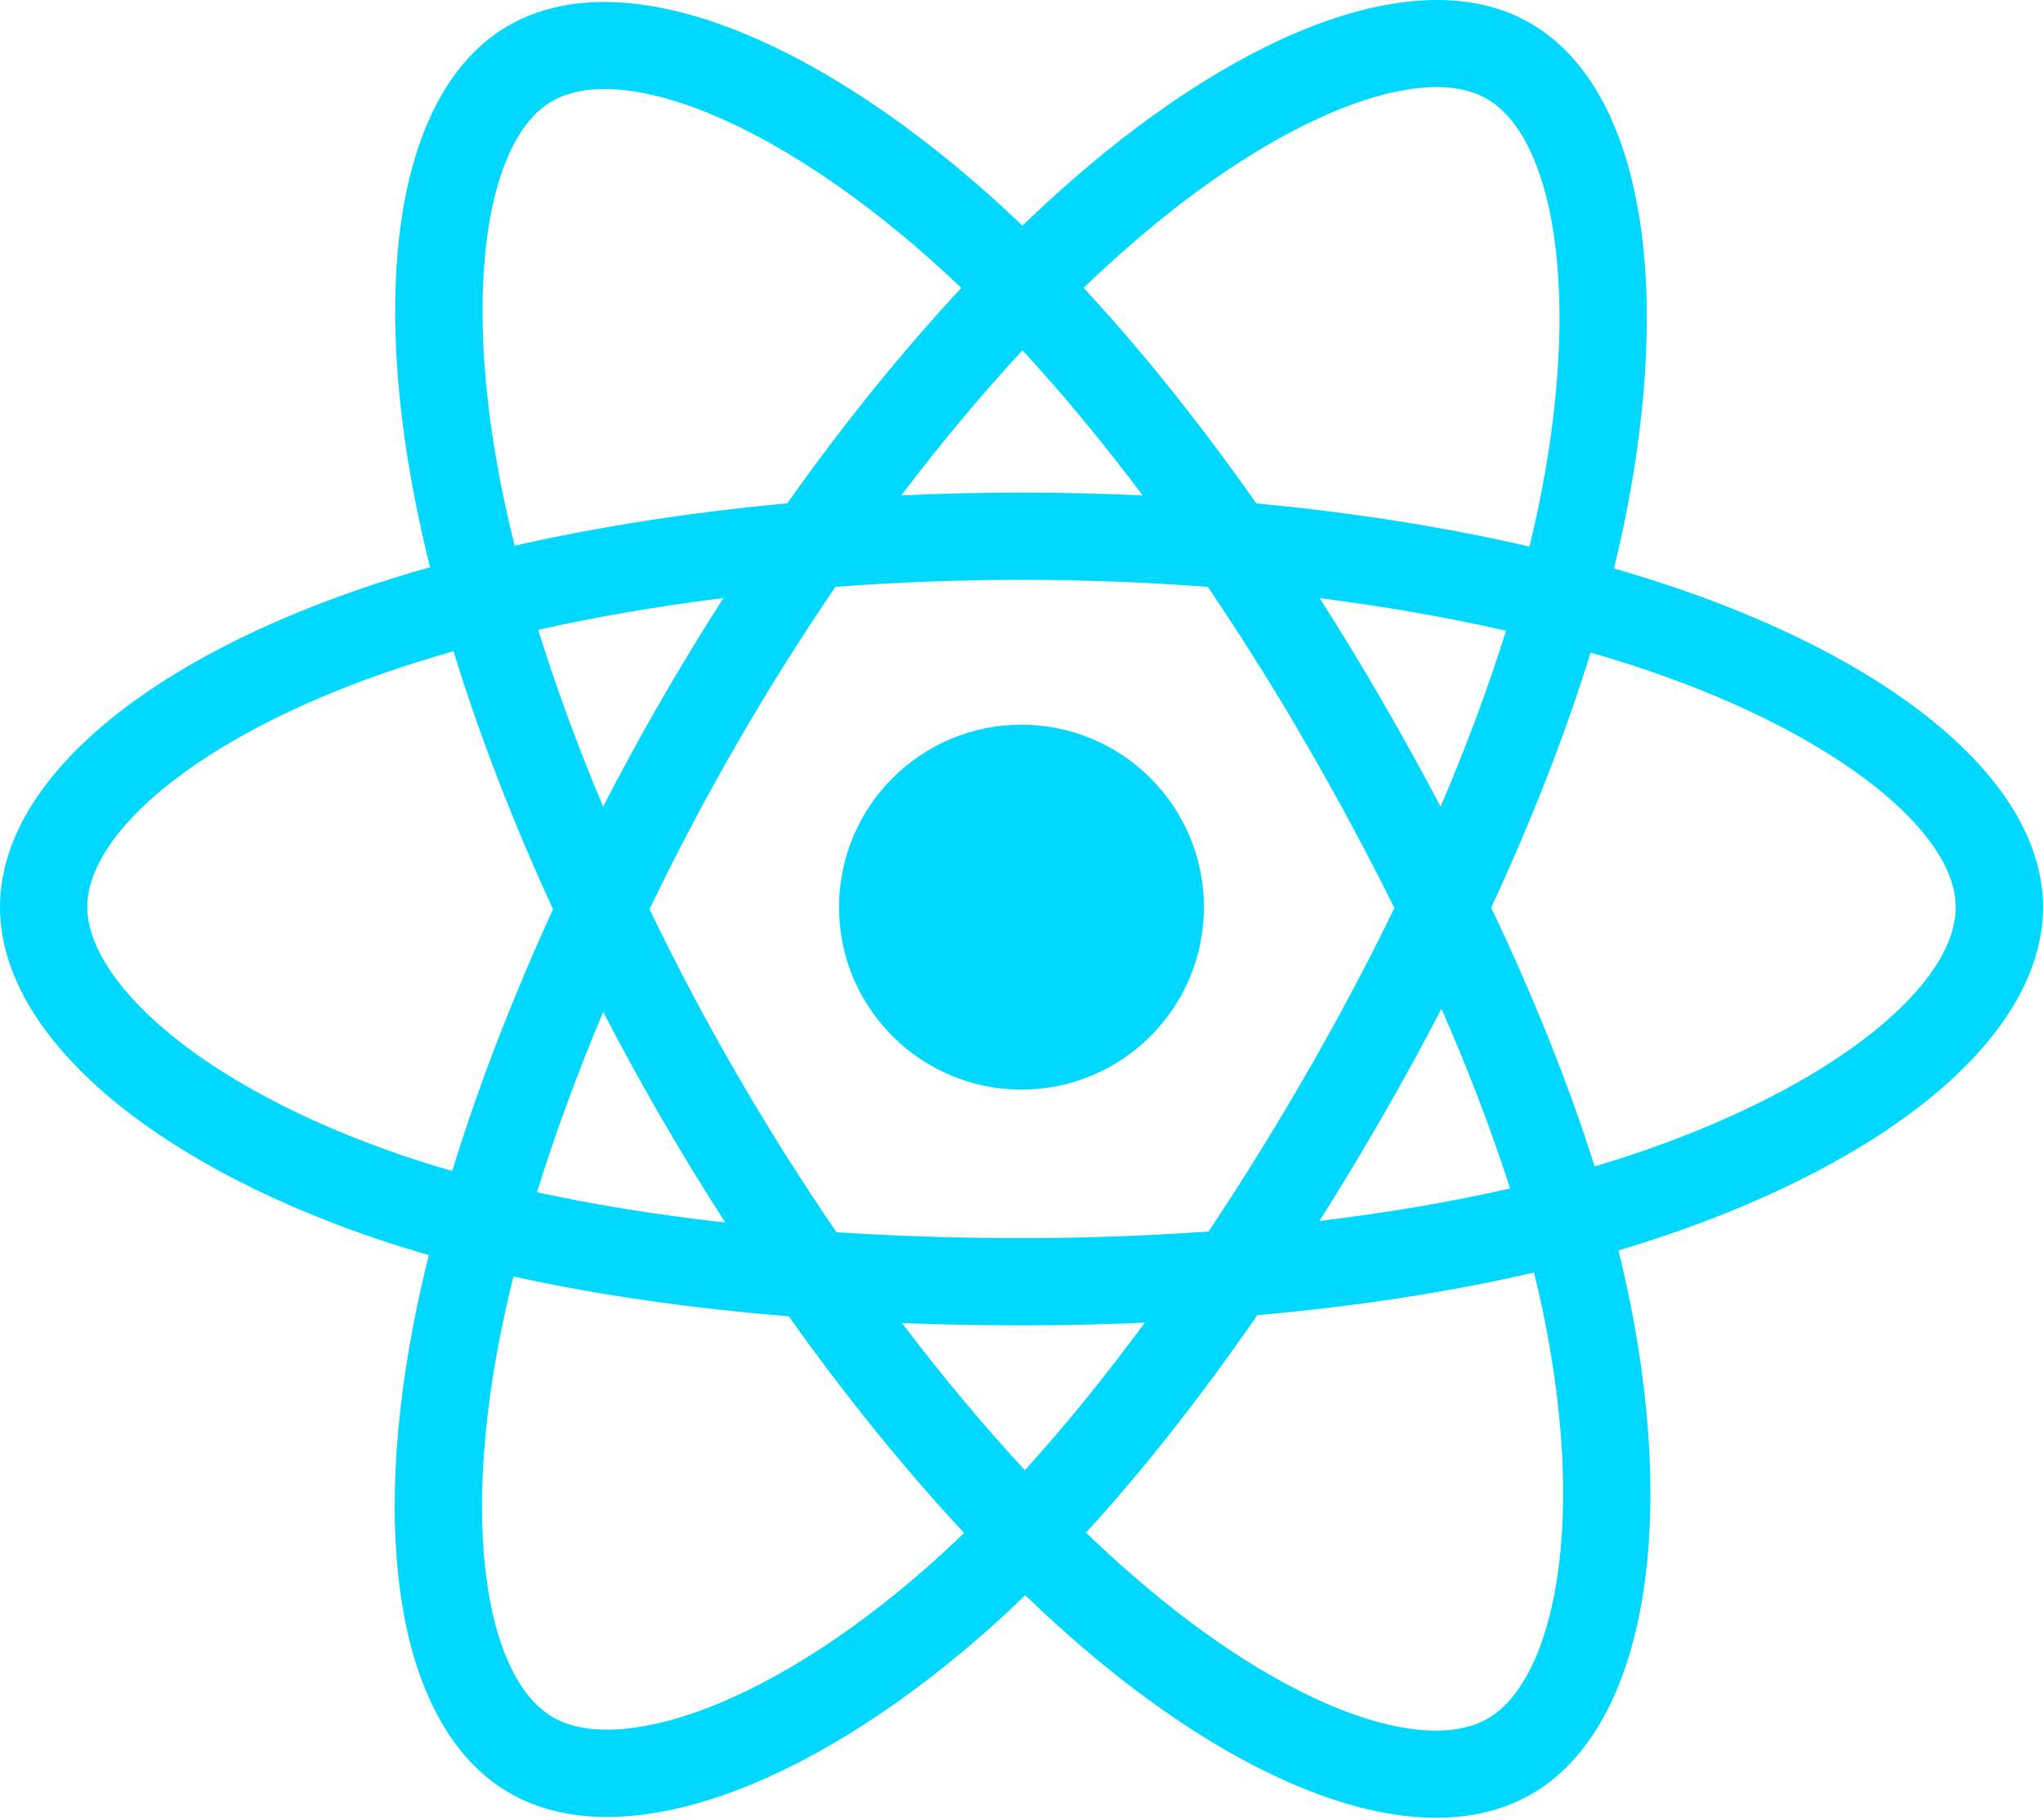
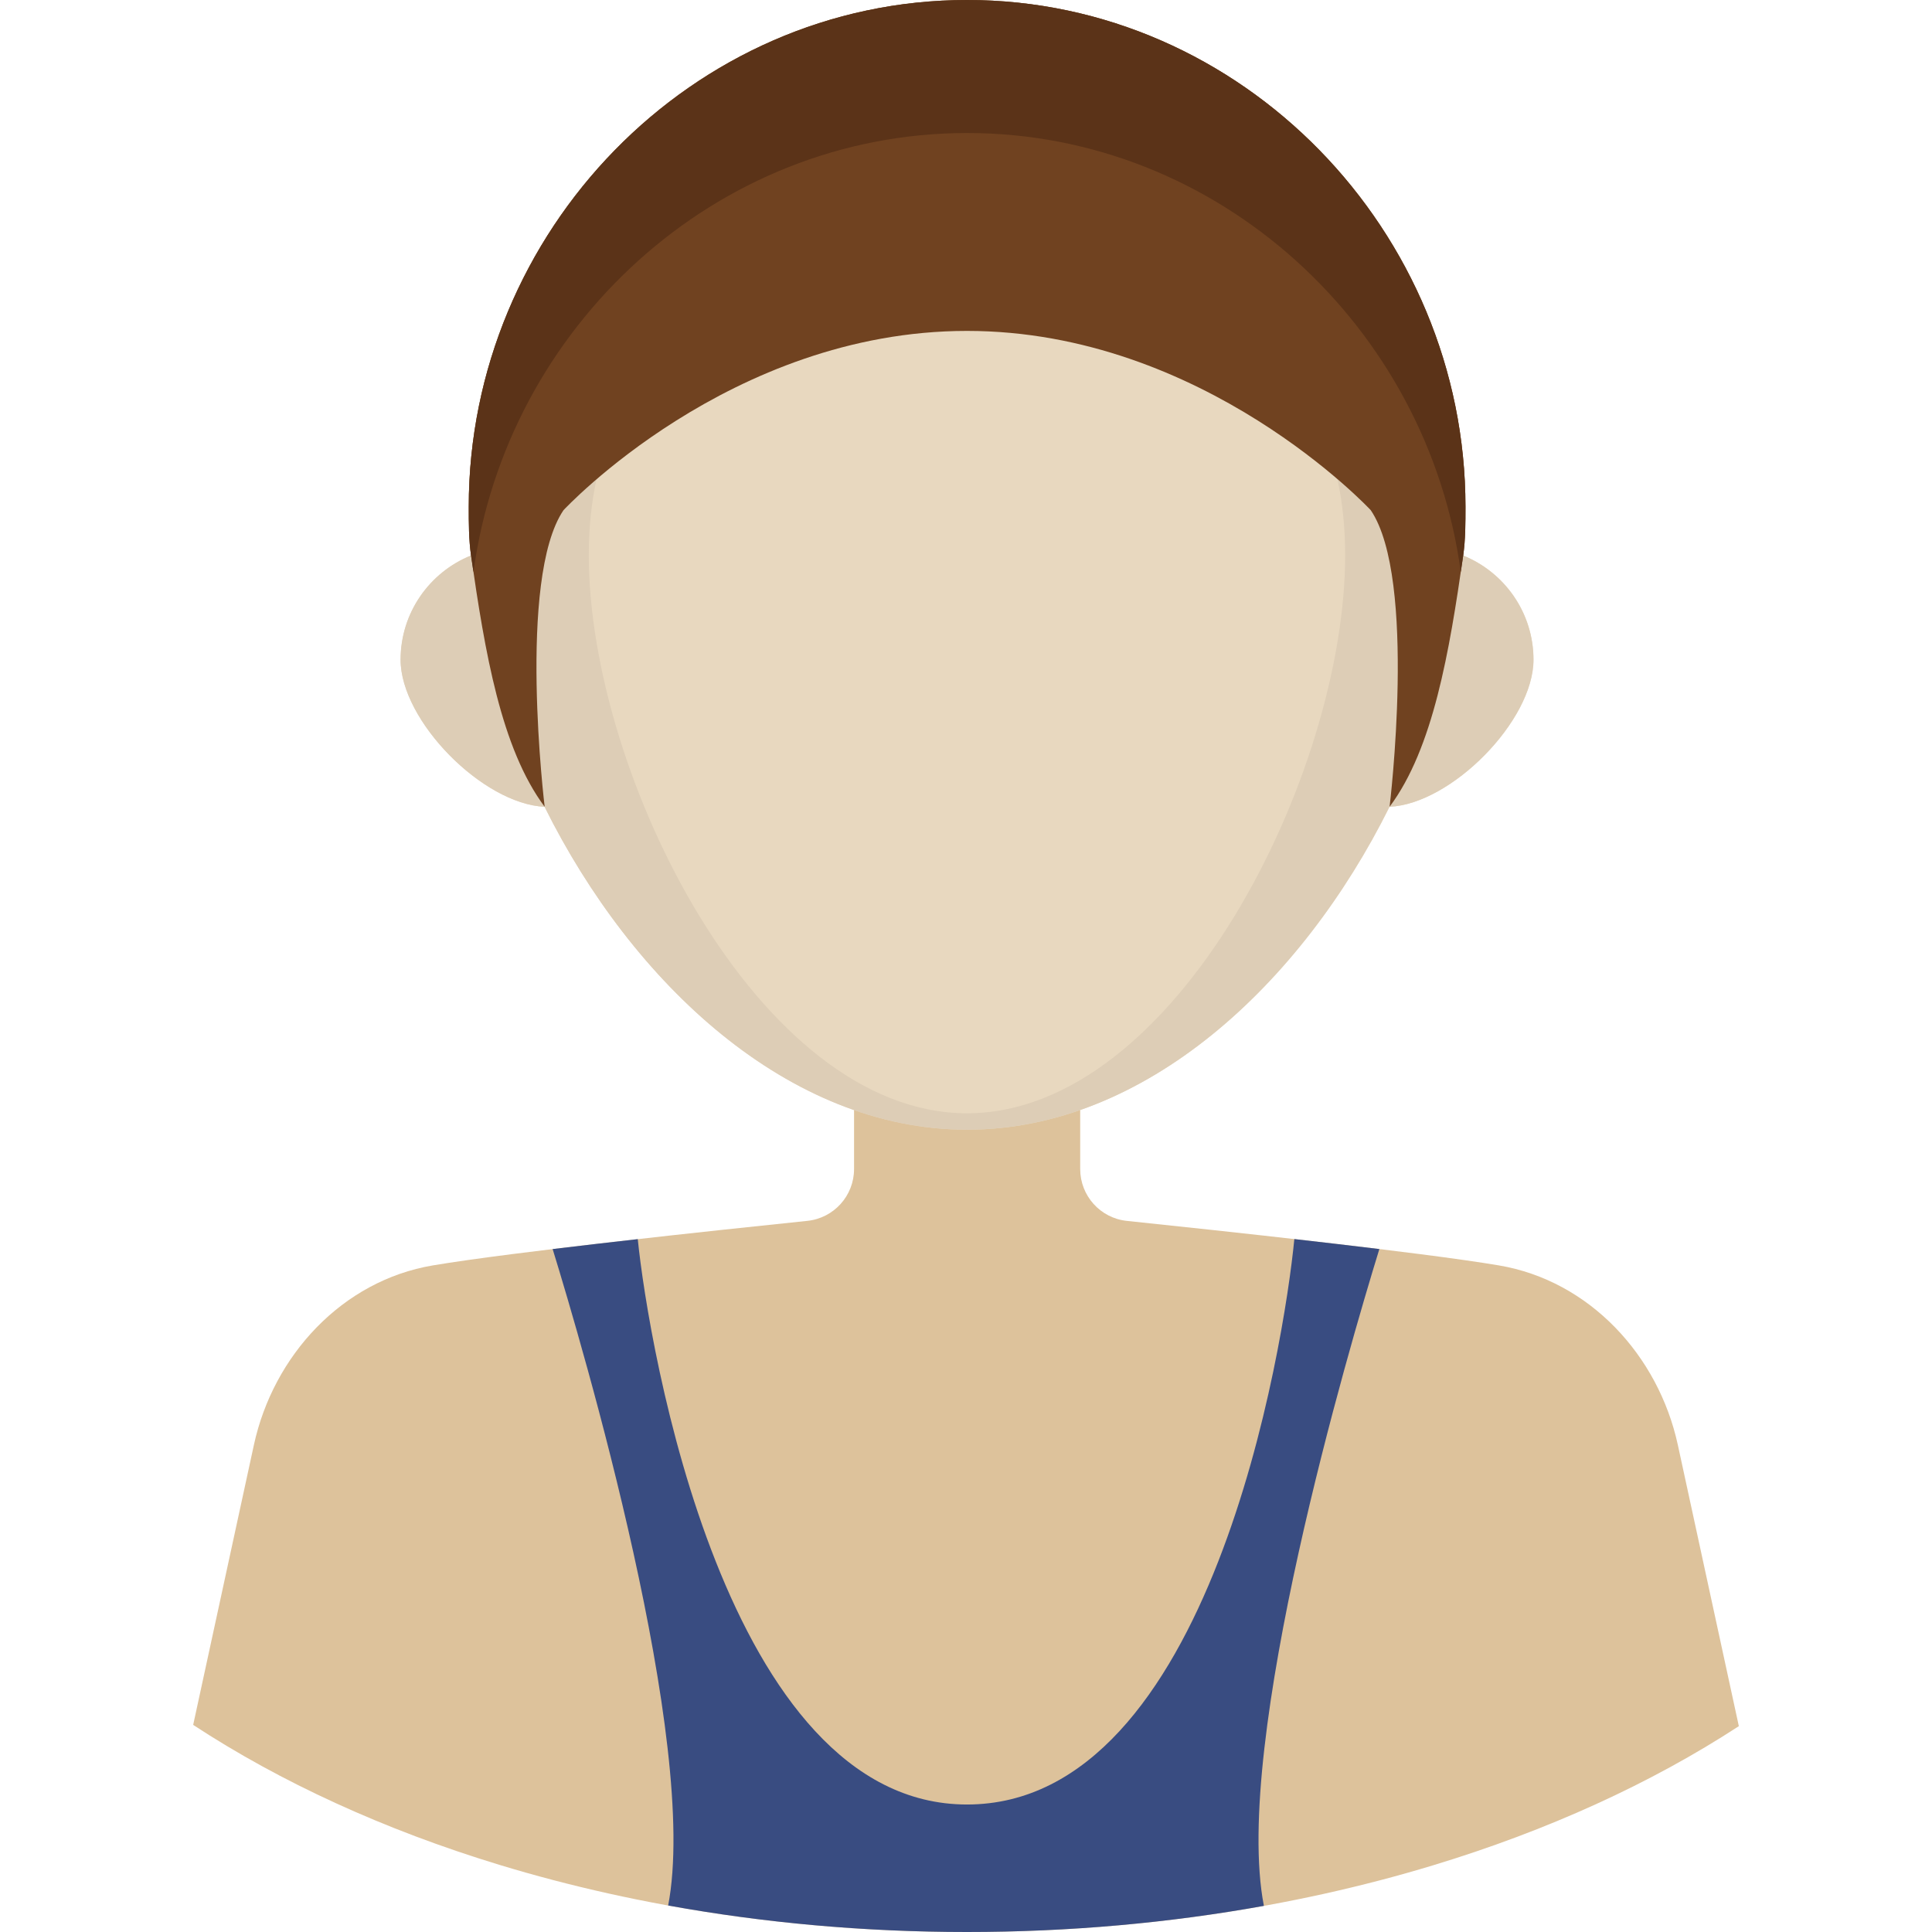
- <svg xmlns="http://www.w3.org/2000/svg" aria-hidden="true" role="img" class="iconify iconify--logos" width="35.93" height="32" preserveAspectRatio="xMidYMid meet" viewBox="0 0 256 228">
-   <path fill="#00D8FF" d="M210.483 73.824a171.49 171.49 0 0 0-8.24-2.597c.465-1.9.893-3.777 1.273-5.621c6.238-30.281 2.16-54.676-11.769-62.708c-13.355-7.7-35.196.329-57.254 19.526a171.23 171.23 0 0 0-6.375 5.848a155.866 155.866 0 0 0-4.241-3.917C100.759 3.829 77.587-4.822 63.673 3.233C50.33 10.957 46.379 33.89 51.995 62.588a170.974 170.974 0 0 0 1.892 8.48c-3.28.932-6.445 1.924-9.474 2.98C17.309 83.498 0 98.307 0 113.668c0 15.865 18.582 31.778 46.812 41.427a145.52 145.52 0 0 0 6.921 2.165a167.467 167.467 0 0 0-2.01 9.138c-5.354 28.2-1.173 50.591 12.134 58.266c13.744 7.926 36.812-.22 59.273-19.855a145.567 145.567 0 0 0 5.342-4.923a168.064 168.064 0 0 0 6.92 6.314c21.758 18.722 43.246 26.282 56.54 18.586c13.731-7.949 18.194-32.003 12.4-61.268a145.016 145.016 0 0 0-1.535-6.842c1.62-.48 3.21-.974 4.76-1.488c29.348-9.723 48.443-25.443 48.443-41.52c0-15.417-17.868-30.326-45.517-39.844Zm-6.365 70.984c-1.4.463-2.836.91-4.3 1.345c-3.24-10.257-7.612-21.163-12.963-32.432c5.106-11 9.31-21.767 12.459-31.957c2.619.758 5.16 1.557 7.61 2.4c23.69 8.156 38.14 20.213 38.14 29.504c0 9.896-15.606 22.743-40.946 31.14Zm-10.514 20.834c2.562 12.94 2.927 24.64 1.23 33.787c-1.524 8.219-4.59 13.698-8.382 15.893c-8.067 4.67-25.32-1.4-43.927-17.412a156.726 156.726 0 0 1-6.437-5.87c7.214-7.889 14.423-17.06 21.459-27.246c12.376-1.098 24.068-2.894 34.671-5.345a134.17 134.17 0 0 1 1.386 6.193ZM87.276 214.515c-7.882 2.783-14.16 2.863-17.955.675c-8.075-4.657-11.432-22.636-6.853-46.752a156.923 156.923 0 0 1 1.869-8.499c10.486 2.32 22.093 3.988 34.498 4.994c7.084 9.967 14.501 19.128 21.976 27.15a134.668 134.668 0 0 1-4.877 4.492c-9.933 8.682-19.886 14.842-28.658 17.94ZM50.35 144.747c-12.483-4.267-22.792-9.812-29.858-15.863c-6.35-5.437-9.555-10.836-9.555-15.216c0-9.322 13.897-21.212 37.076-29.293c2.813-.98 5.757-1.905 8.812-2.773c3.204 10.42 7.406 21.315 12.477 32.332c-5.137 11.18-9.399 22.249-12.634 32.792a134.718 134.718 0 0 1-6.318-1.979Zm12.378-84.26c-4.811-24.587-1.616-43.134 6.425-47.789c8.564-4.958 27.502 2.111 47.463 19.835a144.318 144.318 0 0 1 3.841 3.545c-7.438 7.987-14.787 17.08-21.808 26.988c-12.04 1.116-23.565 2.908-34.161 5.309a160.342 160.342 0 0 1-1.76-7.887Zm110.427 27.268a347.8 347.8 0 0 0-7.785-12.803c8.168 1.033 15.994 2.404 23.343 4.08c-2.206 7.072-4.956 14.465-8.193 22.045a381.151 381.151 0 0 0-7.365-13.322Zm-45.032-43.861c5.044 5.465 10.096 11.566 15.065 18.186a322.04 322.04 0 0 0-30.257-.006c4.974-6.559 10.069-12.652 15.192-18.18ZM82.802 87.83a323.167 323.167 0 0 0-7.227 13.238c-3.184-7.553-5.909-14.98-8.134-22.152c7.304-1.634 15.093-2.97 23.209-3.984a321.524 321.524 0 0 0-7.848 12.897Zm8.081 65.352c-8.385-.936-16.291-2.203-23.593-3.793c2.26-7.3 5.045-14.885 8.298-22.6a321.187 321.187 0 0 0 7.257 13.246c2.594 4.48 5.28 8.868 8.038 13.147Zm37.542 31.03c-5.184-5.592-10.354-11.779-15.403-18.433c4.902.192 9.899.29 14.978.29c5.218 0 10.376-.117 15.453-.343c-4.985 6.774-10.018 12.97-15.028 18.486Zm52.198-57.817c3.422 7.8 6.306 15.345 8.596 22.52c-7.422 1.694-15.436 3.058-23.88 4.071a382.417 382.417 0 0 0 7.859-13.026a347.403 347.403 0 0 0 7.425-13.565Zm-16.898 8.101a358.557 358.557 0 0 1-12.281 19.815a329.4 329.4 0 0 1-23.444.823c-7.967 0-15.716-.248-23.178-.732a310.202 310.202 0 0 1-12.513-19.846h.001a307.41 307.41 0 0 1-10.923-20.627a310.278 310.278 0 0 1 10.89-20.637l-.001.001a307.318 307.318 0 0 1 12.413-19.761c7.613-.576 15.42-.876 23.31-.876H128c7.926 0 15.743.303 23.354.883a329.357 329.357 0 0 1 12.335 19.695a358.489 358.489 0 0 1 11.036 20.54a329.472 329.472 0 0 1-11 20.722Zm22.56-122.124c8.572 4.944 11.906 24.881 6.52 51.026c-.344 1.668-.73 3.367-1.15 5.09c-10.622-2.452-22.155-4.275-34.23-5.408c-7.034-10.017-14.323-19.124-21.64-27.008a160.789 160.789 0 0 1 5.888-5.4c18.9-16.447 36.564-22.941 44.612-18.3ZM128 90.808c12.625 0 22.86 10.235 22.86 22.86s-10.235 22.86-22.86 22.86s-22.86-10.235-22.86-22.86s10.235-22.86 22.86-22.86Z" />
+ <svg xmlns="http://www.w3.org/2000/svg" height="800px" width="800px" version="1.1" id="Layer_1" viewBox="0 0 290.473 290.473" xml:space="preserve">
+   <g>
+     <g>
+       <path style="fill:#DDC29B;" d="M162.406,175.764v-21.292h-34v21.287c0,4.017-3.03,7.383-7.025,7.796    c-13.84,1.432-44.326,4.679-56.302,6.696c-13.608,2.292-23.985,13.522-26.91,27.008l-9.126,42.076    c13.14,8.612,28.709,15.764,46.016,21.034c21.242,6.469,45.104,10.102,70.326,10.102c25.092,0,48.839-3.595,69.999-10.001    c17.31-5.241,32.886-12.364,46.047-20.945l-9.167-42.266c-2.925-13.486-13.303-24.711-26.91-27.008    c-11.894-2.008-42.156-5.255-55.93-6.691C165.432,183.144,162.406,179.779,162.406,175.764z" />
+     </g>
+     <g>
+       <path style="fill:#E8D8BF;" d="M230.568,99.192c0-7.098-4.379-13.164-10.578-15.671c0.222-2.471,0.341-4.918,0.341-7.327    C220.331,34.814,186.785,0,145.406,0S70.48,34.814,70.48,76.194c0,2.409,0.118,4.856,0.341,7.327    c-6.199,2.507-10.578,8.573-10.578,15.671c0,9.179,12.356,21.685,21.646,22.107c13.249,26.661,36.74,48.551,63.516,48.551    s50.267-21.89,63.516-48.551C218.212,120.877,230.568,108.371,230.568,99.192z" />
+     </g>
+     <g>
+       <path style="fill:#394C81;" d="M194.602,186.292c-1.543,15.888-12.552,85.013-49.219,85.013c-36.333,0-47.89-69.1-49.496-85.003    c-4.325,0.488-8.681,0.993-12.798,1.493c4.525,14.696,22.09,74.256,17.368,98.695c14.258,2.59,29.331,3.983,44.927,3.983    c15.486,0,30.456-1.373,44.625-3.927l0.006-0.053c-4.723-24.439,12.846-84.009,17.369-98.7    C203.272,187.29,198.921,186.782,194.602,186.292z" />
+     </g>
+     <path style="fill:#DDCDB6;" d="M219.968,83.521c0.222-2.471,0.341-4.918,0.341-7.327c0-41.38-33.545-56.194-74.925-56.194   S70.458,34.814,70.458,76.194c0,2.409,0.118,4.856,0.341,7.327c-6.199,2.507-10.578,8.573-10.578,15.671   c0,9.179,12.356,21.685,21.646,22.107c13.249,26.661,36.74,48.551,63.516,48.551s50.267-21.89,63.516-48.551   c9.29-0.422,21.646-12.928,21.646-22.107C230.546,92.094,226.167,86.028,219.968,83.521z M145.383,167.38   c-31.403,0-56.86-51.012-56.86-83.904s25.457-45.281,56.86-45.281s56.86,12.389,56.86,45.281S176.786,167.38,145.383,167.38z" />
+     <g>
+       <path style="fill:#704220;" d="M70.821,83.521c2.08,14.474,4.501,28.981,11.069,37.778c0,0-4.172-34.257,2.828-44.59    c0,0,25-26.958,60.666-26.958s60.71,26.958,60.71,26.958c7,10.333,2.828,44.59,2.828,44.59    c6.568-8.797,8.988-23.305,11.068-37.778c0.353-2.455,0.341-4.918,0.341-7.327C220.33,34.814,186.785,0,145.406,0    S70.48,34.814,70.48,76.194C70.48,78.603,70.468,81.065,70.821,83.521z" />
+     </g>
+     <g>
+       <g>
+         <path style="fill:#5B3318;" d="M71.184,86.014C76.142,49.263,107.471,20,145.406,20s69.263,29.263,74.221,66.014     c0.122-0.831,0.244-1.662,0.363-2.493c0.353-2.455,0.341-4.918,0.341-7.327C220.33,34.814,186.785,0,145.406,0     S70.48,34.814,70.48,76.194c0,2.409-0.012,4.872,0.341,7.327C70.94,84.352,71.061,85.184,71.184,86.014z" />
+       </g>
+     </g>
+   </g>
</svg>
